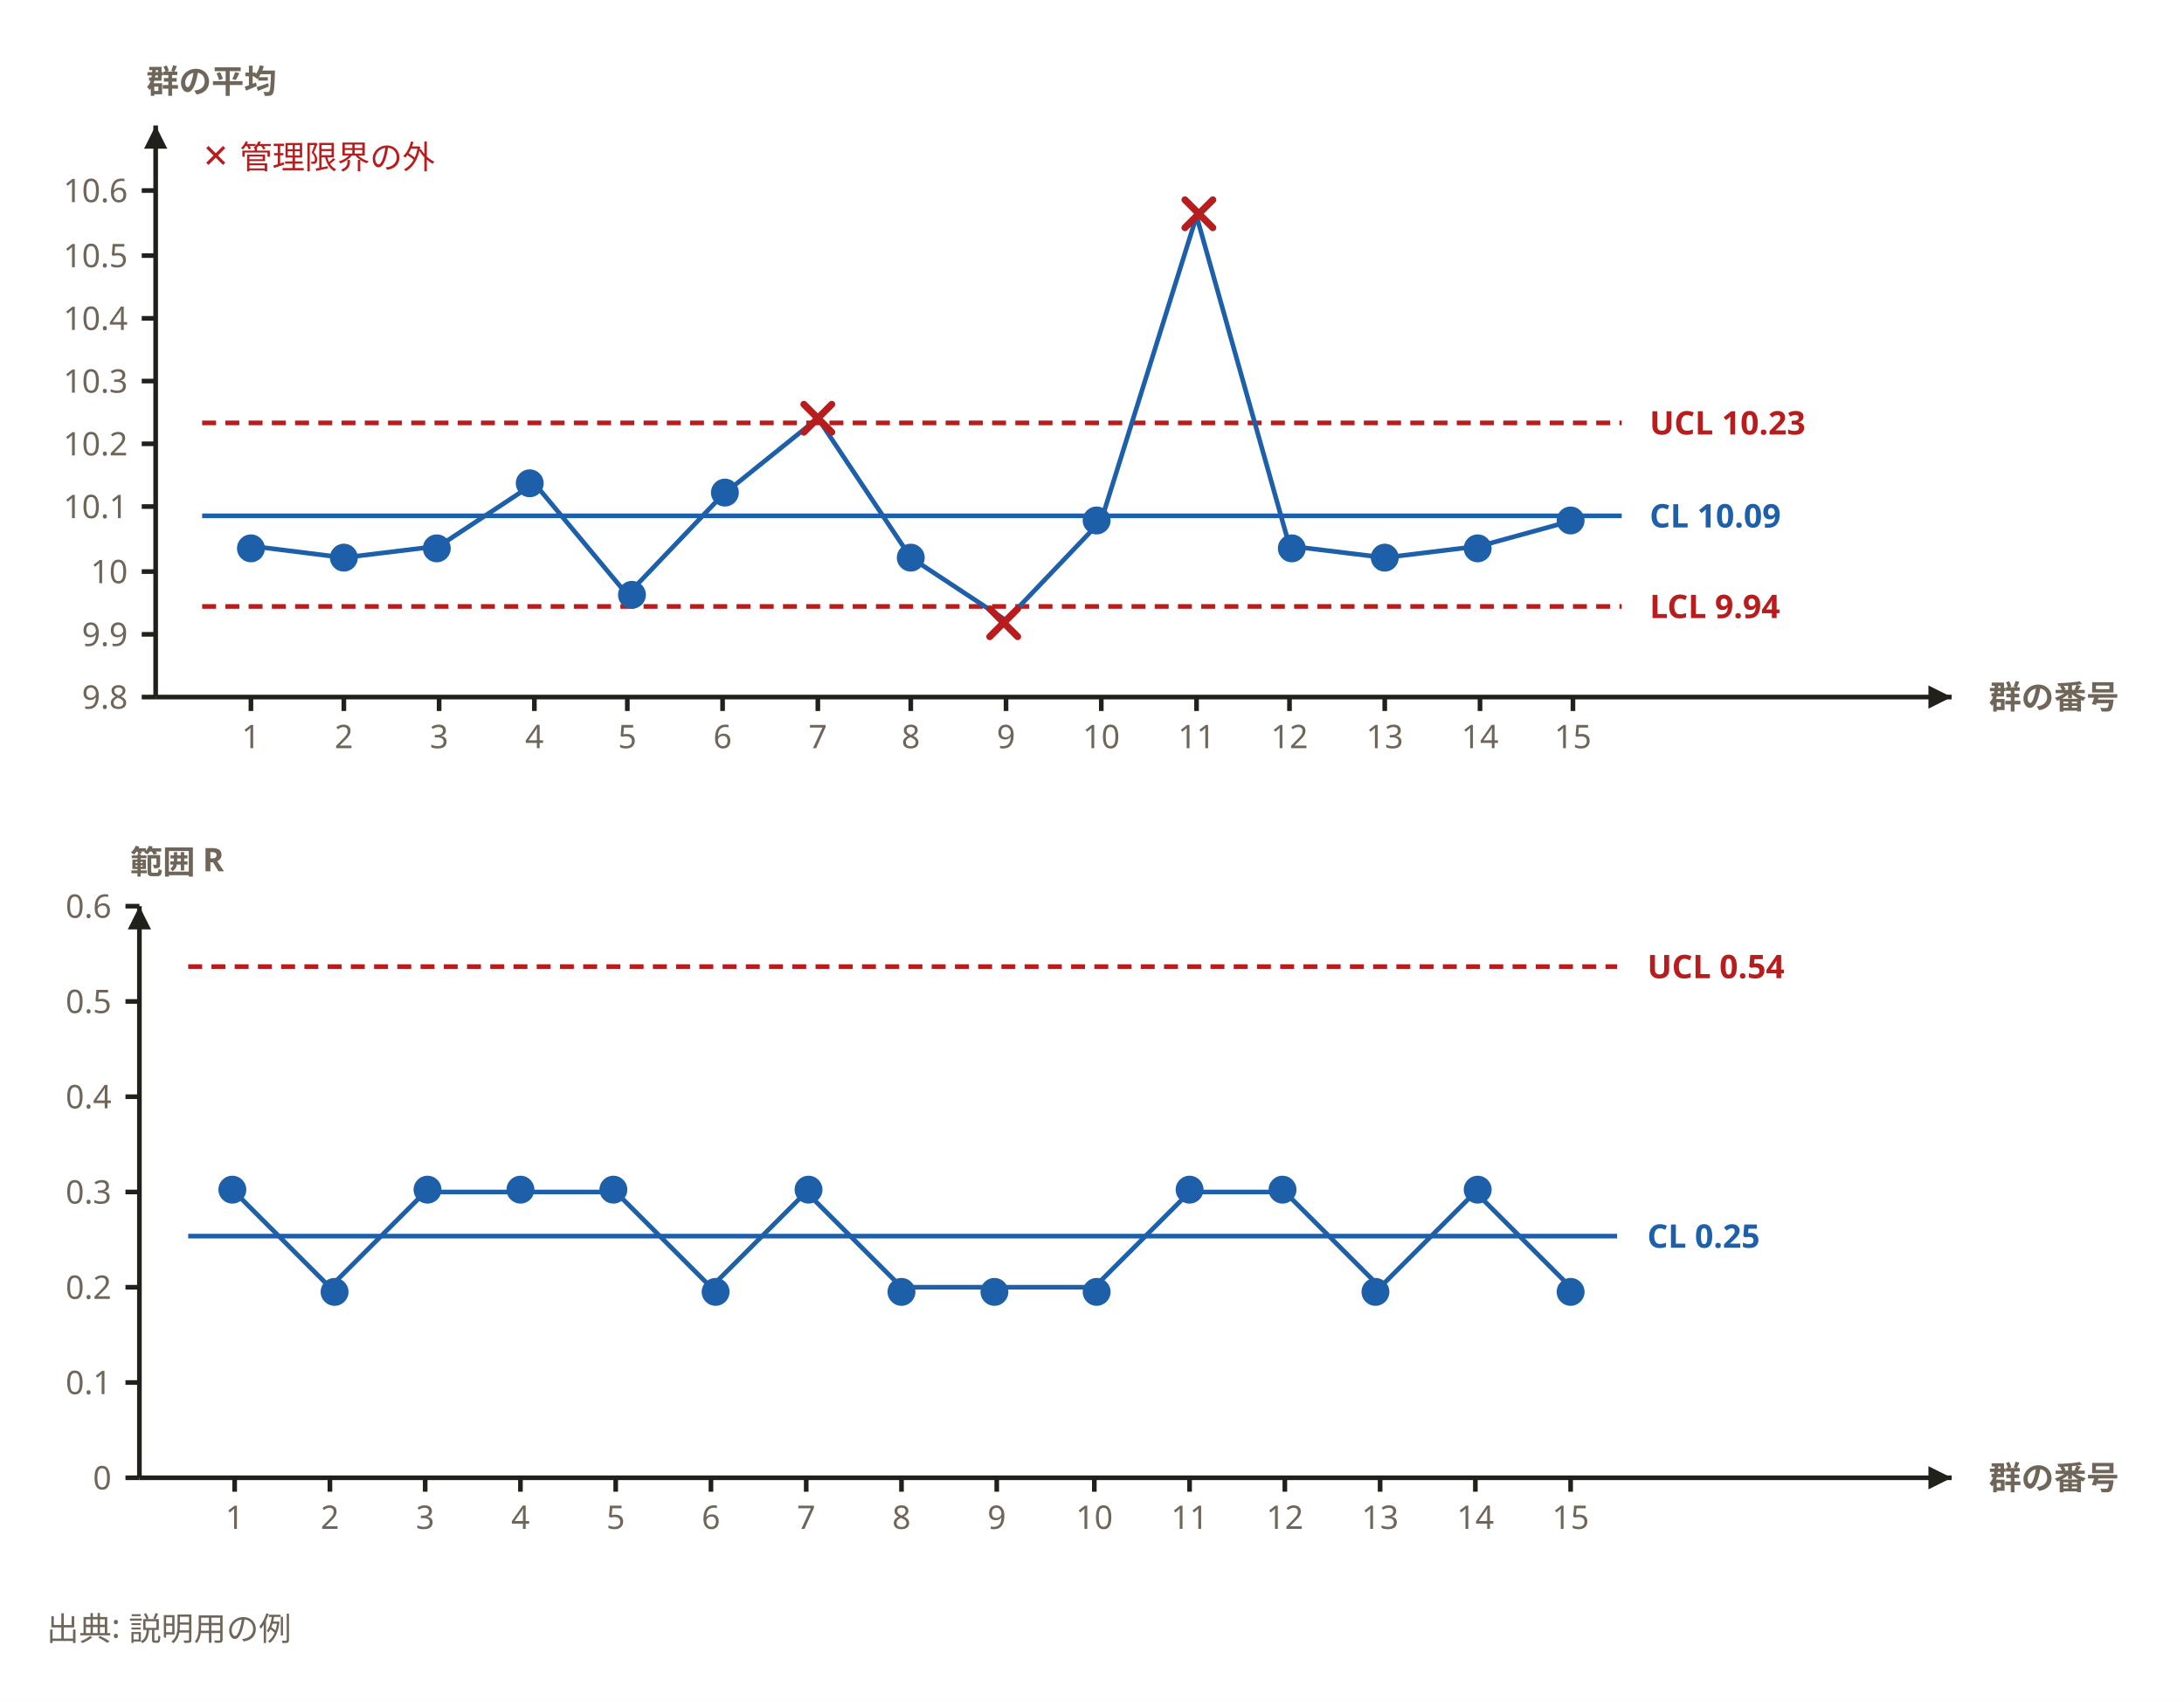
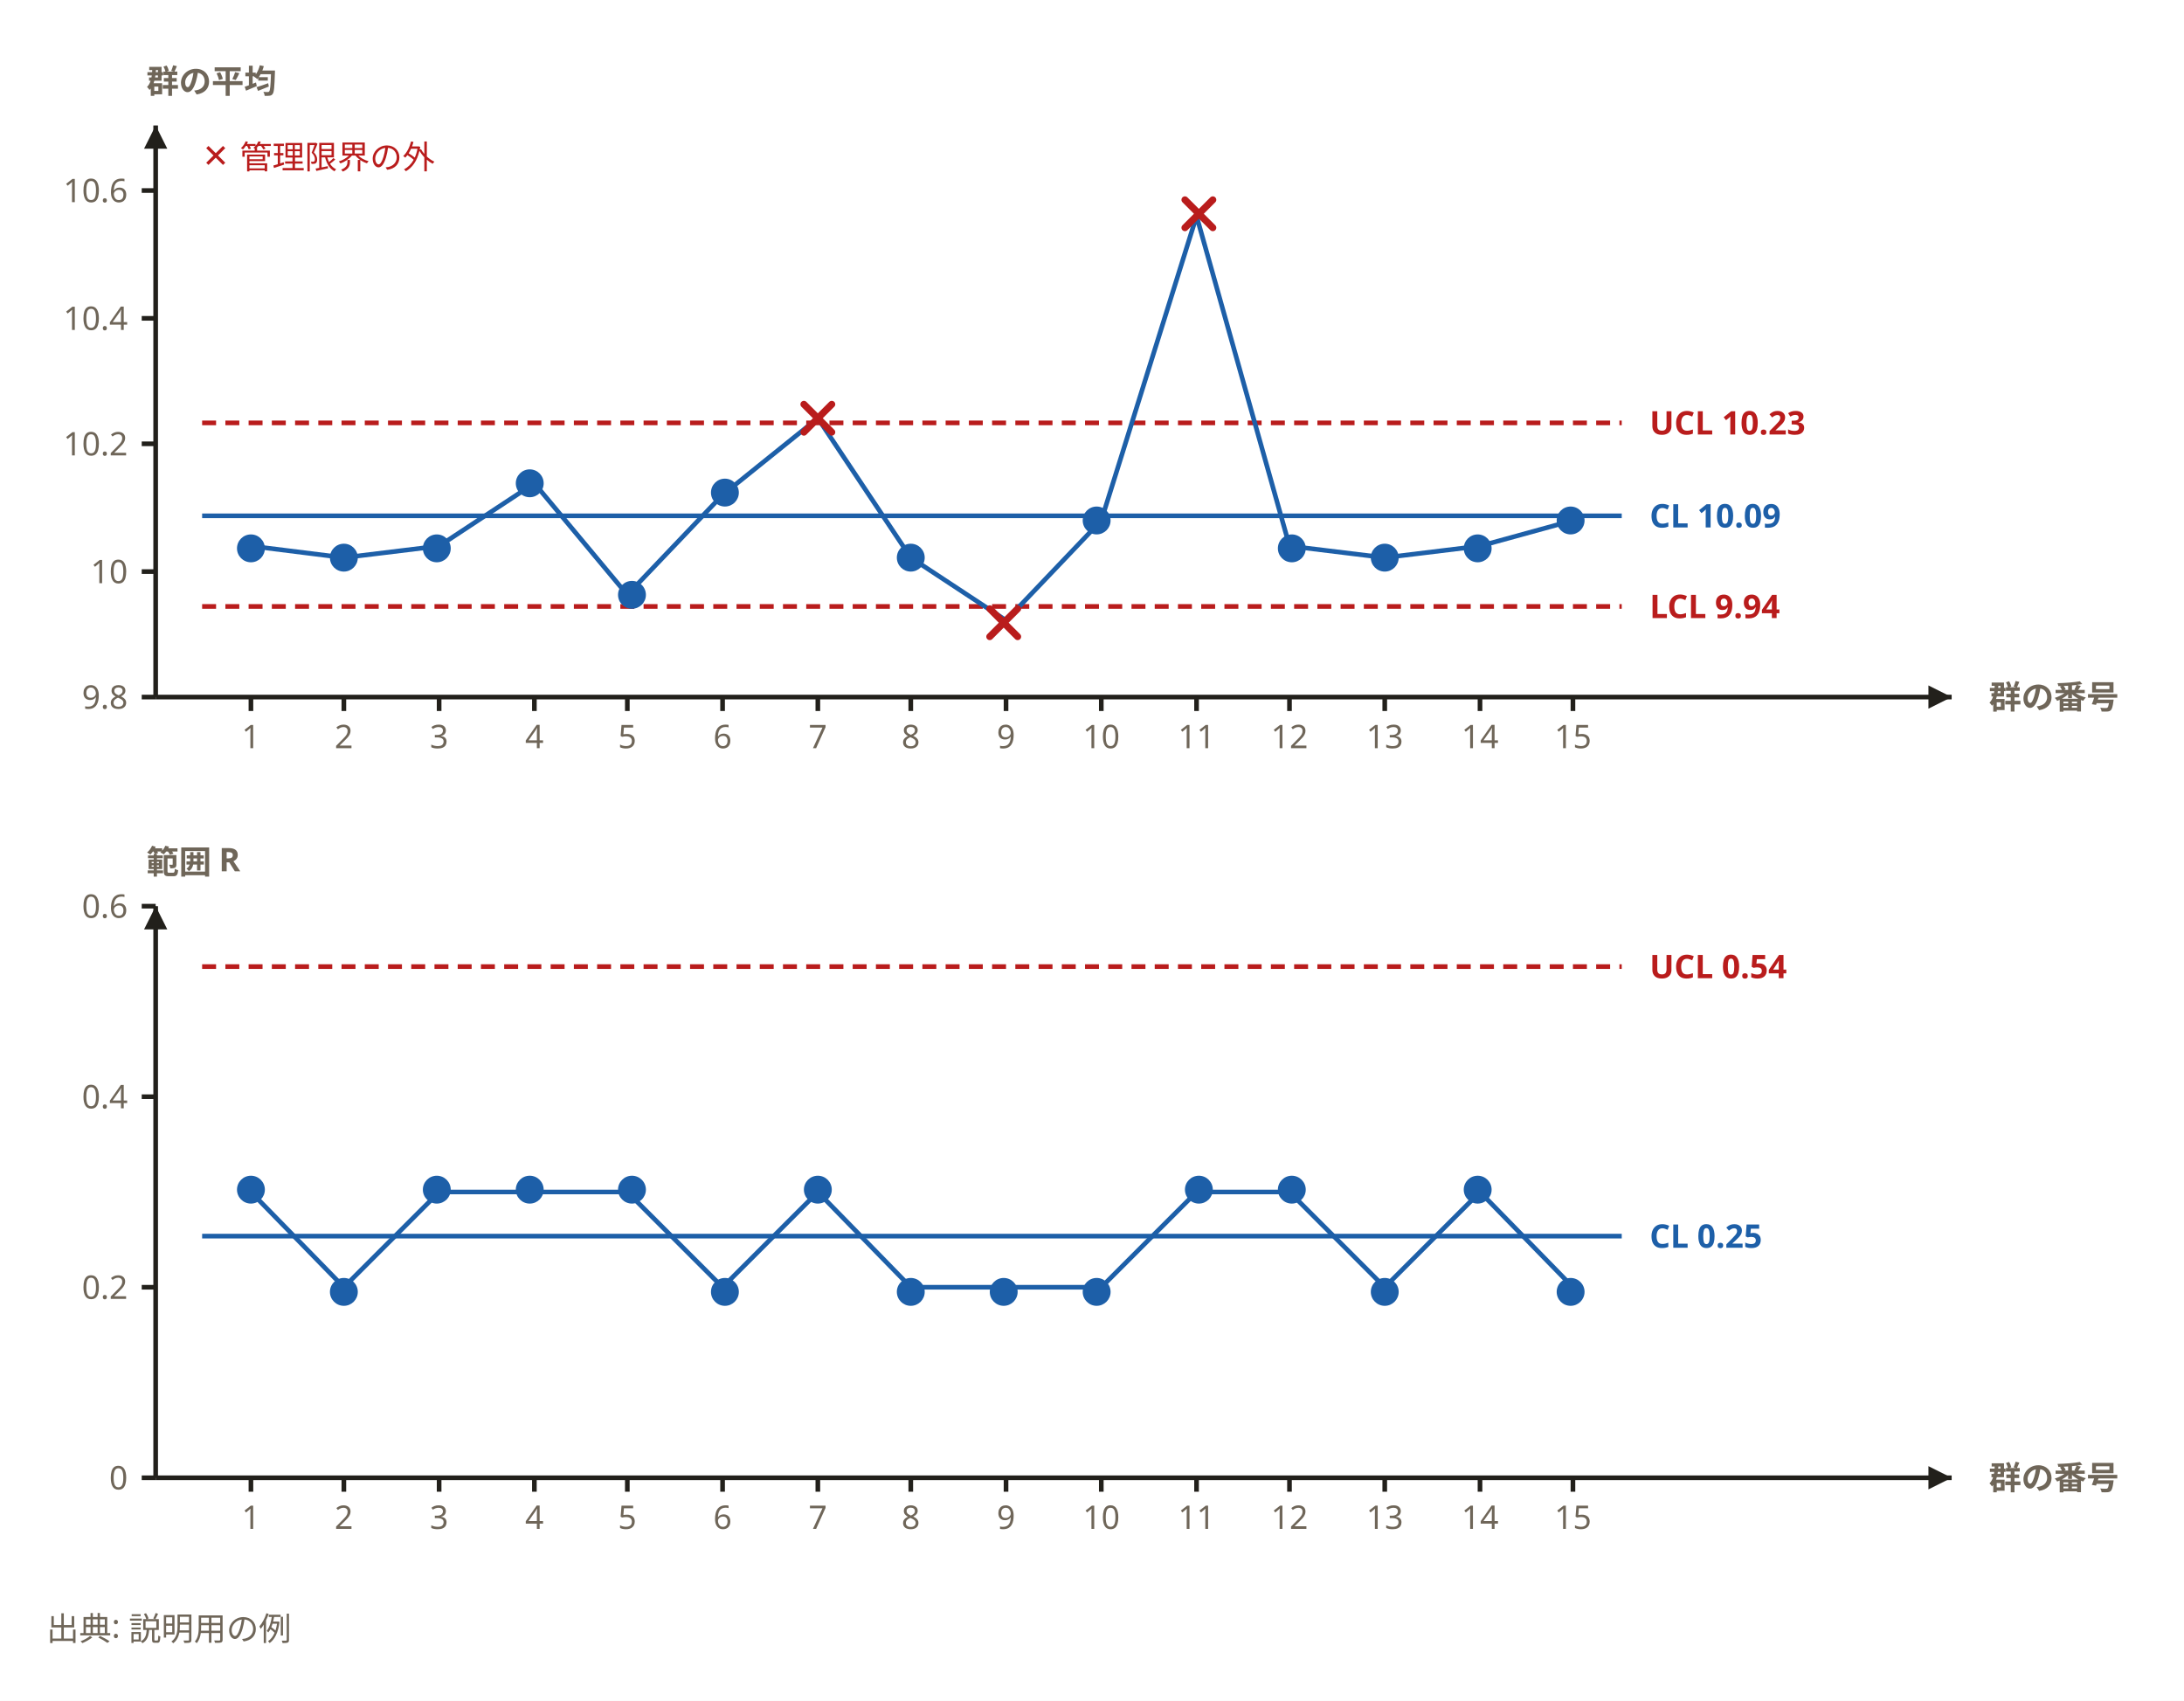
<svg xmlns="http://www.w3.org/2000/svg" width="940" height="732" viewBox="0 0 940 732" role="img" aria-labelledby="svg-title">
  <style>
    text { font-family: 'Hiragino Sans','Hiragino Kaku Gothic ProN','Yu Gothic','YuGothic',Meiryo,'Noto Sans JP',sans-serif; }
    .emoji { font-family: 'Noto Color Emoji','Segoe UI Emoji',sans-serif; }
  </style>
  <rect x="0" y="0" width="940" height="732" fill="#ffffff" />
  <path d="M67,300 L840,300 M67,300 L67,54" fill="none" stroke="#22201b" stroke-width="2" />
  <polygon points="840,300 830,305 830,295" fill="#22201b" />
  <polygon points="67,54 72,64 62,64" fill="#22201b" />
-   <path d="M108,300 L108,306 M148,300 L148,306 M189,300 L189,306 M230,300 L230,306 M270,300 L270,306 M311,300 L311,306 M352,300 L352,306 M392,300 L392,306 M433,300 L433,306 M474,300 L474,306 M515,300 L515,306 M555,300 L555,306 M596,300 L596,306 M637,300 L637,306 M677,300 L677,306 M67,300 L61,300 M67,273 L61,273 M67,246 L61,246 M67,218 L61,218 M67,191 L61,191 M67,164 L61,164 M67,137 L61,137 M67,110 L61,110 M67,82 L61,82" fill="none" stroke="#22201b" stroke-width="2" />
+   <path d="M108,300 L108,306 M148,300 L148,306 M189,300 L189,306 M230,300 L230,306 M270,300 L270,306 M311,300 L311,306 M352,300 L352,306 M392,300 L392,306 M433,300 L433,306 M474,300 L474,306 M515,300 L515,306 M555,300 L555,306 M596,300 L596,306 M637,300 L637,306 M677,300 L677,306 M67,300 L61,300 M67,246 L61,246 M67,191 L61,191 M67,137 L61,137 M67,82 L61,82" fill="none" stroke="#22201b" stroke-width="2" />
  <path d="M87,222 L698,222" fill="none" stroke="#1d5fa8" stroke-width="2" />
  <path d="M87,182 L698,182" fill="none" stroke="#b91c1c" stroke-width="2" stroke-dasharray="6,4" />
  <path d="M87,261 L698,261" fill="none" stroke="#b91c1c" stroke-width="2" stroke-dasharray="6,4" />
  <path d="M108,235 L148,240 L189,235 L230,208 L270,256 L311,213 L352,180 L392,240 L433,267 L474,224 L515,93 L555,235 L596,240 L637,235 L677,224" fill="none" stroke="#1d5fa8" stroke-width="2" />
  <circle cx="108" cy="236" r="6" fill="#1d5fa8" />
  <circle cx="148" cy="240" r="6" fill="#1d5fa8" />
  <circle cx="188" cy="236" r="6" fill="#1d5fa8" />
  <circle cx="228" cy="208" r="6" fill="#1d5fa8" />
  <circle cx="272" cy="256" r="6" fill="#1d5fa8" />
  <circle cx="312" cy="212" r="6" fill="#1d5fa8" />
  <path d="M346,174 L358,186 M346,186 L358,174" fill="none" stroke="#b91c1c" stroke-width="3" stroke-linecap="round" />
  <circle cx="392" cy="240" r="6" fill="#1d5fa8" />
  <path d="M426,262 L438,274 M426,274 L438,262" fill="none" stroke="#b91c1c" stroke-width="3" stroke-linecap="round" />
  <circle cx="472" cy="224" r="6" fill="#1d5fa8" />
  <path d="M510,86 L522,98 M510,98 L522,86" fill="none" stroke="#b91c1c" stroke-width="3" stroke-linecap="round" />
  <circle cx="556" cy="236" r="6" fill="#1d5fa8" />
  <circle cx="596" cy="240" r="6" fill="#1d5fa8" />
  <circle cx="636" cy="236" r="6" fill="#1d5fa8" />
  <circle cx="676" cy="224" r="6" fill="#1d5fa8" />
  <text x="108" y="322" text-anchor="middle" font-size="14" fill="#6f6659">1</text>
  <text x="148" y="322" text-anchor="middle" font-size="14" fill="#6f6659">2</text>
  <text x="189" y="322" text-anchor="middle" font-size="14" fill="#6f6659">3</text>
  <text x="230" y="322" text-anchor="middle" font-size="14" fill="#6f6659">4</text>
  <text x="270" y="322" text-anchor="middle" font-size="14" fill="#6f6659">5</text>
  <text x="311" y="322" text-anchor="middle" font-size="14" fill="#6f6659">6</text>
  <text x="352" y="322" text-anchor="middle" font-size="14" fill="#6f6659">7</text>
  <text x="392" y="322" text-anchor="middle" font-size="14" fill="#6f6659">8</text>
  <text x="433" y="322" text-anchor="middle" font-size="14" fill="#6f6659">9</text>
  <text x="474" y="322" text-anchor="middle" font-size="14" fill="#6f6659">10</text>
  <text x="515" y="322" text-anchor="middle" font-size="14" fill="#6f6659">11</text>
  <text x="555" y="322" text-anchor="middle" font-size="14" fill="#6f6659">12</text>
  <text x="596" y="322" text-anchor="middle" font-size="14" fill="#6f6659">13</text>
  <text x="637" y="322" text-anchor="middle" font-size="14" fill="#6f6659">14</text>
  <text x="677" y="322" text-anchor="middle" font-size="14" fill="#6f6659">15</text>
  <text x="55" y="305" text-anchor="end" font-size="14" fill="#6f6659">9.8</text>
-   <text x="55" y="278" text-anchor="end" font-size="14" fill="#6f6659">9.9</text>
  <text x="55" y="251" text-anchor="end" font-size="14" fill="#6f6659">10</text>
-   <text x="55" y="223" text-anchor="end" font-size="14" fill="#6f6659">10.1</text>
  <text x="55" y="196" text-anchor="end" font-size="14" fill="#6f6659">10.2</text>
-   <text x="55" y="169" text-anchor="end" font-size="14" fill="#6f6659">10.3</text>
  <text x="55" y="142" text-anchor="end" font-size="14" fill="#6f6659">10.4</text>
-   <text x="55" y="115" text-anchor="end" font-size="14" fill="#6f6659">10.5</text>
  <text x="55" y="87" text-anchor="end" font-size="14" fill="#6f6659">10.6</text>
  <text x="856" y="305" font-size="14" font-weight="700" fill="#6f6659">群の番号</text>
  <text x="63" y="40" font-size="14" font-weight="700" fill="#6f6659">群の平均</text>
  <text x="710" y="187" font-size="14" font-weight="700" fill="#b91c1c">UCL 10.23</text>
  <text x="710" y="227" font-size="14" font-weight="700" fill="#1d5fa8">CL 10.09</text>
  <text x="710" y="266" font-size="14" font-weight="700" fill="#b91c1c">LCL 9.94</text>
  <text x="87" y="72" font-size="14" fill="#b91c1c">✕ 管理限界の外</text>
-   <path d="M60,636 L840,636 M60,636 L60,390" fill="none" stroke="#22201b" stroke-width="2" />
+   <path d="M67,636 L840,636 M67,636 L67,390" fill="none" stroke="#22201b" stroke-width="2" />
  <polygon points="840,636 830,641 830,631" fill="#22201b" />
-   <polygon points="60,390 65,400 55,400" fill="#22201b" />
-   <path d="M101,636 L101,642 M142,636 L142,642 M183,636 L183,642 M224,636 L224,642 M265,636 L265,642 M306,636 L306,642 M347,636 L347,642 M388,636 L388,642 M429,636 L429,642 M471,636 L471,642 M512,636 L512,642 M553,636 L553,642 M594,636 L594,642 M635,636 L635,642 M676,636 L676,642 M60,636 L54,636 M60,595 L54,595 M60,554 L54,554 M60,513 L54,513 M60,472 L54,472 M60,431 L54,431 M60,390 L54,390" fill="none" stroke="#22201b" stroke-width="2" />
-   <path d="M81,532 L696,532" fill="none" stroke="#1d5fa8" stroke-width="2" />
-   <path d="M81,416 L696,416" fill="none" stroke="#b91c1c" stroke-width="2" stroke-dasharray="6,4" />
-   <path d="M101,513 L142,554 L183,513 L224,513 L265,513 L306,554 L347,513 L388,554 L429,554 L471,554 L512,513 L553,513 L594,554 L635,513 L676,554" fill="none" stroke="#1d5fa8" stroke-width="2" />
-   <circle cx="100" cy="512" r="6" fill="#1d5fa8" />
-   <circle cx="144" cy="556" r="6" fill="#1d5fa8" />
-   <circle cx="184" cy="512" r="6" fill="#1d5fa8" />
-   <circle cx="224" cy="512" r="6" fill="#1d5fa8" />
-   <circle cx="264" cy="512" r="6" fill="#1d5fa8" />
-   <circle cx="308" cy="556" r="6" fill="#1d5fa8" />
-   <circle cx="348" cy="512" r="6" fill="#1d5fa8" />
-   <circle cx="388" cy="556" r="6" fill="#1d5fa8" />
-   <circle cx="428" cy="556" r="6" fill="#1d5fa8" />
+   <polygon points="67,390 72,400 62,400" fill="#22201b" />
+   <path d="M108,636 L108,642 M148,636 L148,642 M189,636 L189,642 M230,636 L230,642 M270,636 L270,642 M311,636 L311,642 M352,636 L352,642 M392,636 L392,642 M433,636 L433,642 M474,636 L474,642 M515,636 L515,642 M555,636 L555,642 M596,636 L596,642 M637,636 L637,642 M677,636 L677,642 M67,636 L61,636 M67,554 L61,554 M67,472 L61,472 M67,390 L61,390" fill="none" stroke="#22201b" stroke-width="2" />
+   <path d="M87,532 L698,532" fill="none" stroke="#1d5fa8" stroke-width="2" />
+   <path d="M87,416 L698,416" fill="none" stroke="#b91c1c" stroke-width="2" stroke-dasharray="6,4" />
+   <path d="M108,513 L148,554 L189,513 L230,513 L270,513 L311,554 L352,513 L392,554 L433,554 L474,554 L515,513 L555,513 L596,554 L637,513 L677,554" fill="none" stroke="#1d5fa8" stroke-width="2" />
+   <circle cx="108" cy="512" r="6" fill="#1d5fa8" />
+   <circle cx="148" cy="556" r="6" fill="#1d5fa8" />
+   <circle cx="188" cy="512" r="6" fill="#1d5fa8" />
+   <circle cx="228" cy="512" r="6" fill="#1d5fa8" />
+   <circle cx="272" cy="512" r="6" fill="#1d5fa8" />
+   <circle cx="312" cy="556" r="6" fill="#1d5fa8" />
+   <circle cx="352" cy="512" r="6" fill="#1d5fa8" />
+   <circle cx="392" cy="556" r="6" fill="#1d5fa8" />
+   <circle cx="432" cy="556" r="6" fill="#1d5fa8" />
  <circle cx="472" cy="556" r="6" fill="#1d5fa8" />
-   <circle cx="512" cy="512" r="6" fill="#1d5fa8" />
-   <circle cx="552" cy="512" r="6" fill="#1d5fa8" />
-   <circle cx="592" cy="556" r="6" fill="#1d5fa8" />
+   <circle cx="516" cy="512" r="6" fill="#1d5fa8" />
+   <circle cx="556" cy="512" r="6" fill="#1d5fa8" />
+   <circle cx="596" cy="556" r="6" fill="#1d5fa8" />
  <circle cx="636" cy="512" r="6" fill="#1d5fa8" />
  <circle cx="676" cy="556" r="6" fill="#1d5fa8" />
-   <text x="101" y="658" text-anchor="middle" font-size="14" fill="#6f6659">1</text>
-   <text x="142" y="658" text-anchor="middle" font-size="14" fill="#6f6659">2</text>
-   <text x="183" y="658" text-anchor="middle" font-size="14" fill="#6f6659">3</text>
-   <text x="224" y="658" text-anchor="middle" font-size="14" fill="#6f6659">4</text>
-   <text x="265" y="658" text-anchor="middle" font-size="14" fill="#6f6659">5</text>
-   <text x="306" y="658" text-anchor="middle" font-size="14" fill="#6f6659">6</text>
-   <text x="347" y="658" text-anchor="middle" font-size="14" fill="#6f6659">7</text>
-   <text x="388" y="658" text-anchor="middle" font-size="14" fill="#6f6659">8</text>
-   <text x="429" y="658" text-anchor="middle" font-size="14" fill="#6f6659">9</text>
-   <text x="471" y="658" text-anchor="middle" font-size="14" fill="#6f6659">10</text>
-   <text x="512" y="658" text-anchor="middle" font-size="14" fill="#6f6659">11</text>
-   <text x="553" y="658" text-anchor="middle" font-size="14" fill="#6f6659">12</text>
-   <text x="594" y="658" text-anchor="middle" font-size="14" fill="#6f6659">13</text>
-   <text x="635" y="658" text-anchor="middle" font-size="14" fill="#6f6659">14</text>
-   <text x="676" y="658" text-anchor="middle" font-size="14" fill="#6f6659">15</text>
-   <text x="48" y="641" text-anchor="end" font-size="14" fill="#6f6659">0</text>
-   <text x="48" y="600" text-anchor="end" font-size="14" fill="#6f6659">0.1</text>
-   <text x="48" y="559" text-anchor="end" font-size="14" fill="#6f6659">0.2</text>
-   <text x="48" y="518" text-anchor="end" font-size="14" fill="#6f6659">0.3</text>
-   <text x="48" y="477" text-anchor="end" font-size="14" fill="#6f6659">0.4</text>
-   <text x="48" y="436" text-anchor="end" font-size="14" fill="#6f6659">0.5</text>
-   <text x="48" y="395" text-anchor="end" font-size="14" fill="#6f6659">0.6</text>
+   <text x="108" y="658" text-anchor="middle" font-size="14" fill="#6f6659">1</text>
+   <text x="148" y="658" text-anchor="middle" font-size="14" fill="#6f6659">2</text>
+   <text x="189" y="658" text-anchor="middle" font-size="14" fill="#6f6659">3</text>
+   <text x="230" y="658" text-anchor="middle" font-size="14" fill="#6f6659">4</text>
+   <text x="270" y="658" text-anchor="middle" font-size="14" fill="#6f6659">5</text>
+   <text x="311" y="658" text-anchor="middle" font-size="14" fill="#6f6659">6</text>
+   <text x="352" y="658" text-anchor="middle" font-size="14" fill="#6f6659">7</text>
+   <text x="392" y="658" text-anchor="middle" font-size="14" fill="#6f6659">8</text>
+   <text x="433" y="658" text-anchor="middle" font-size="14" fill="#6f6659">9</text>
+   <text x="474" y="658" text-anchor="middle" font-size="14" fill="#6f6659">10</text>
+   <text x="515" y="658" text-anchor="middle" font-size="14" fill="#6f6659">11</text>
+   <text x="555" y="658" text-anchor="middle" font-size="14" fill="#6f6659">12</text>
+   <text x="596" y="658" text-anchor="middle" font-size="14" fill="#6f6659">13</text>
+   <text x="637" y="658" text-anchor="middle" font-size="14" fill="#6f6659">14</text>
+   <text x="677" y="658" text-anchor="middle" font-size="14" fill="#6f6659">15</text>
+   <text x="55" y="641" text-anchor="end" font-size="14" fill="#6f6659">0</text>
+   <text x="55" y="559" text-anchor="end" font-size="14" fill="#6f6659">0.2</text>
+   <text x="55" y="477" text-anchor="end" font-size="14" fill="#6f6659">0.4</text>
+   <text x="55" y="395" text-anchor="end" font-size="14" fill="#6f6659">0.6</text>
  <text x="856" y="641" font-size="14" font-weight="700" fill="#6f6659">群の番号</text>
-   <text x="56" y="376" font-size="14" font-weight="700" fill="#6f6659">範囲 R</text>
-   <text x="709" y="421" font-size="14" font-weight="700" fill="#b91c1c">UCL 0.54</text>
-   <text x="709" y="537" font-size="14" font-weight="700" fill="#1d5fa8">CL 0.25</text>
+   <text x="63" y="376" font-size="14" font-weight="700" fill="#6f6659">範囲 R</text>
+   <text x="710" y="421" font-size="14" font-weight="700" fill="#b91c1c">UCL 0.54</text>
+   <text x="710" y="537" font-size="14" font-weight="700" fill="#1d5fa8">CL 0.25</text>
  <text x="20" y="706" font-size="14" font-weight="400" fill="#6f6659">出典: 説明用の例</text>
</svg>
